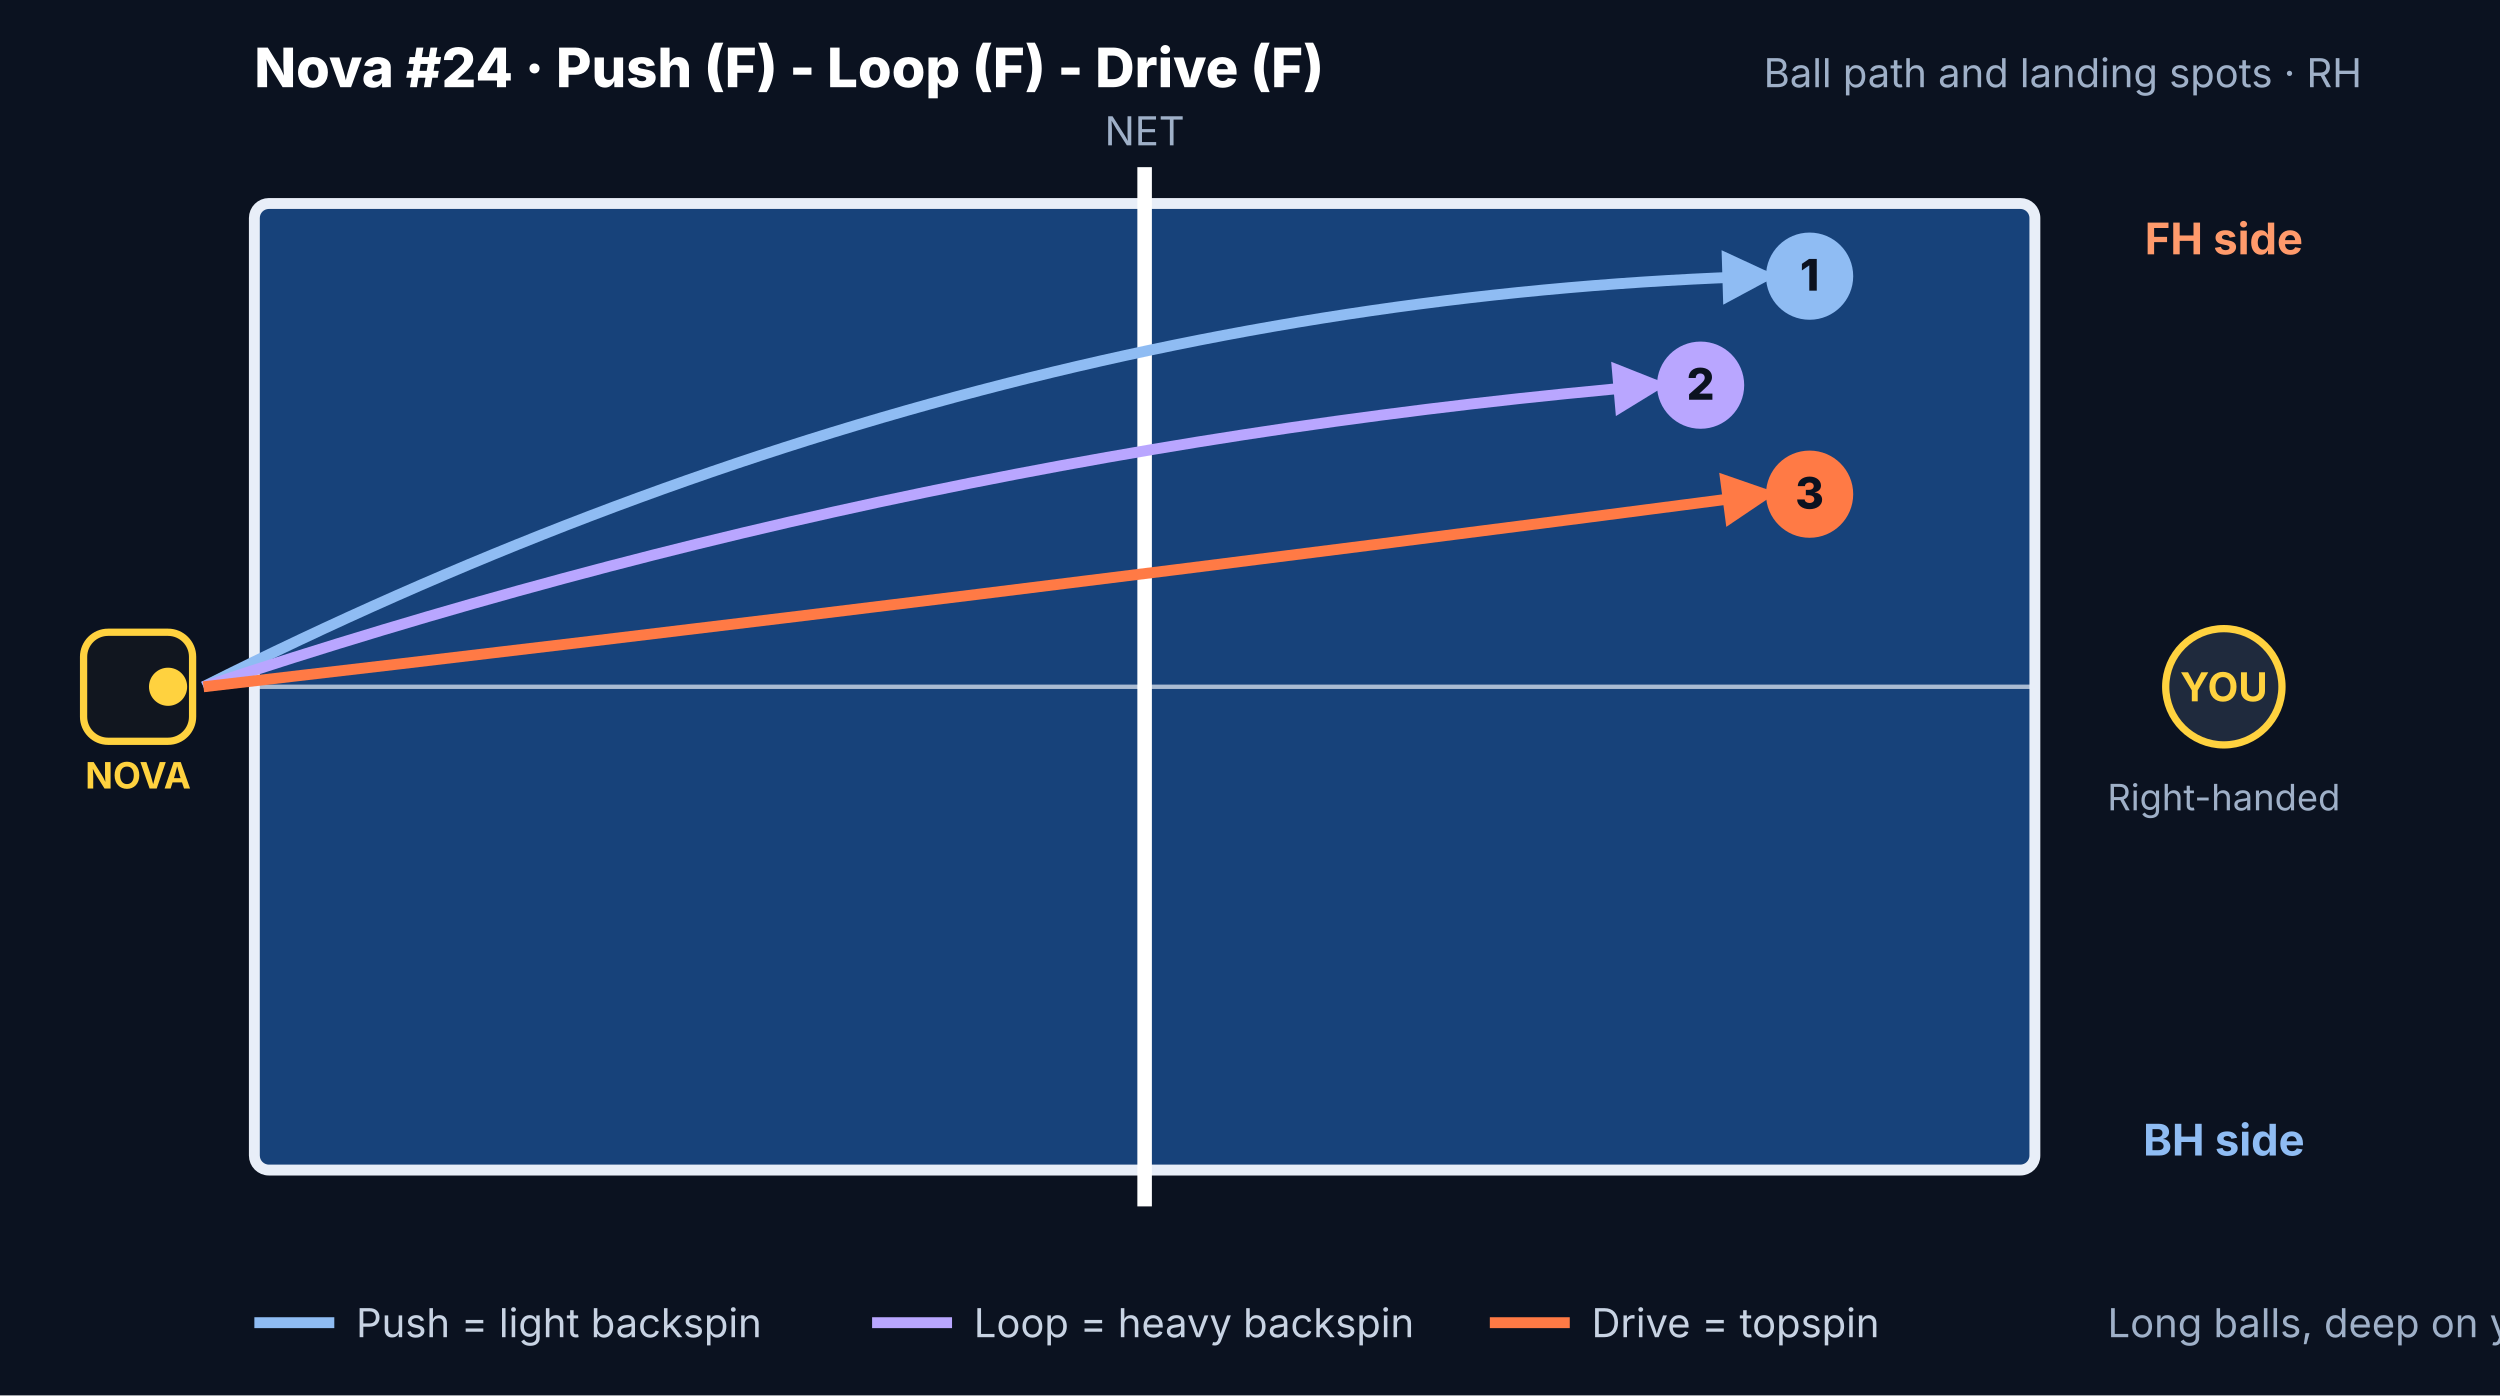
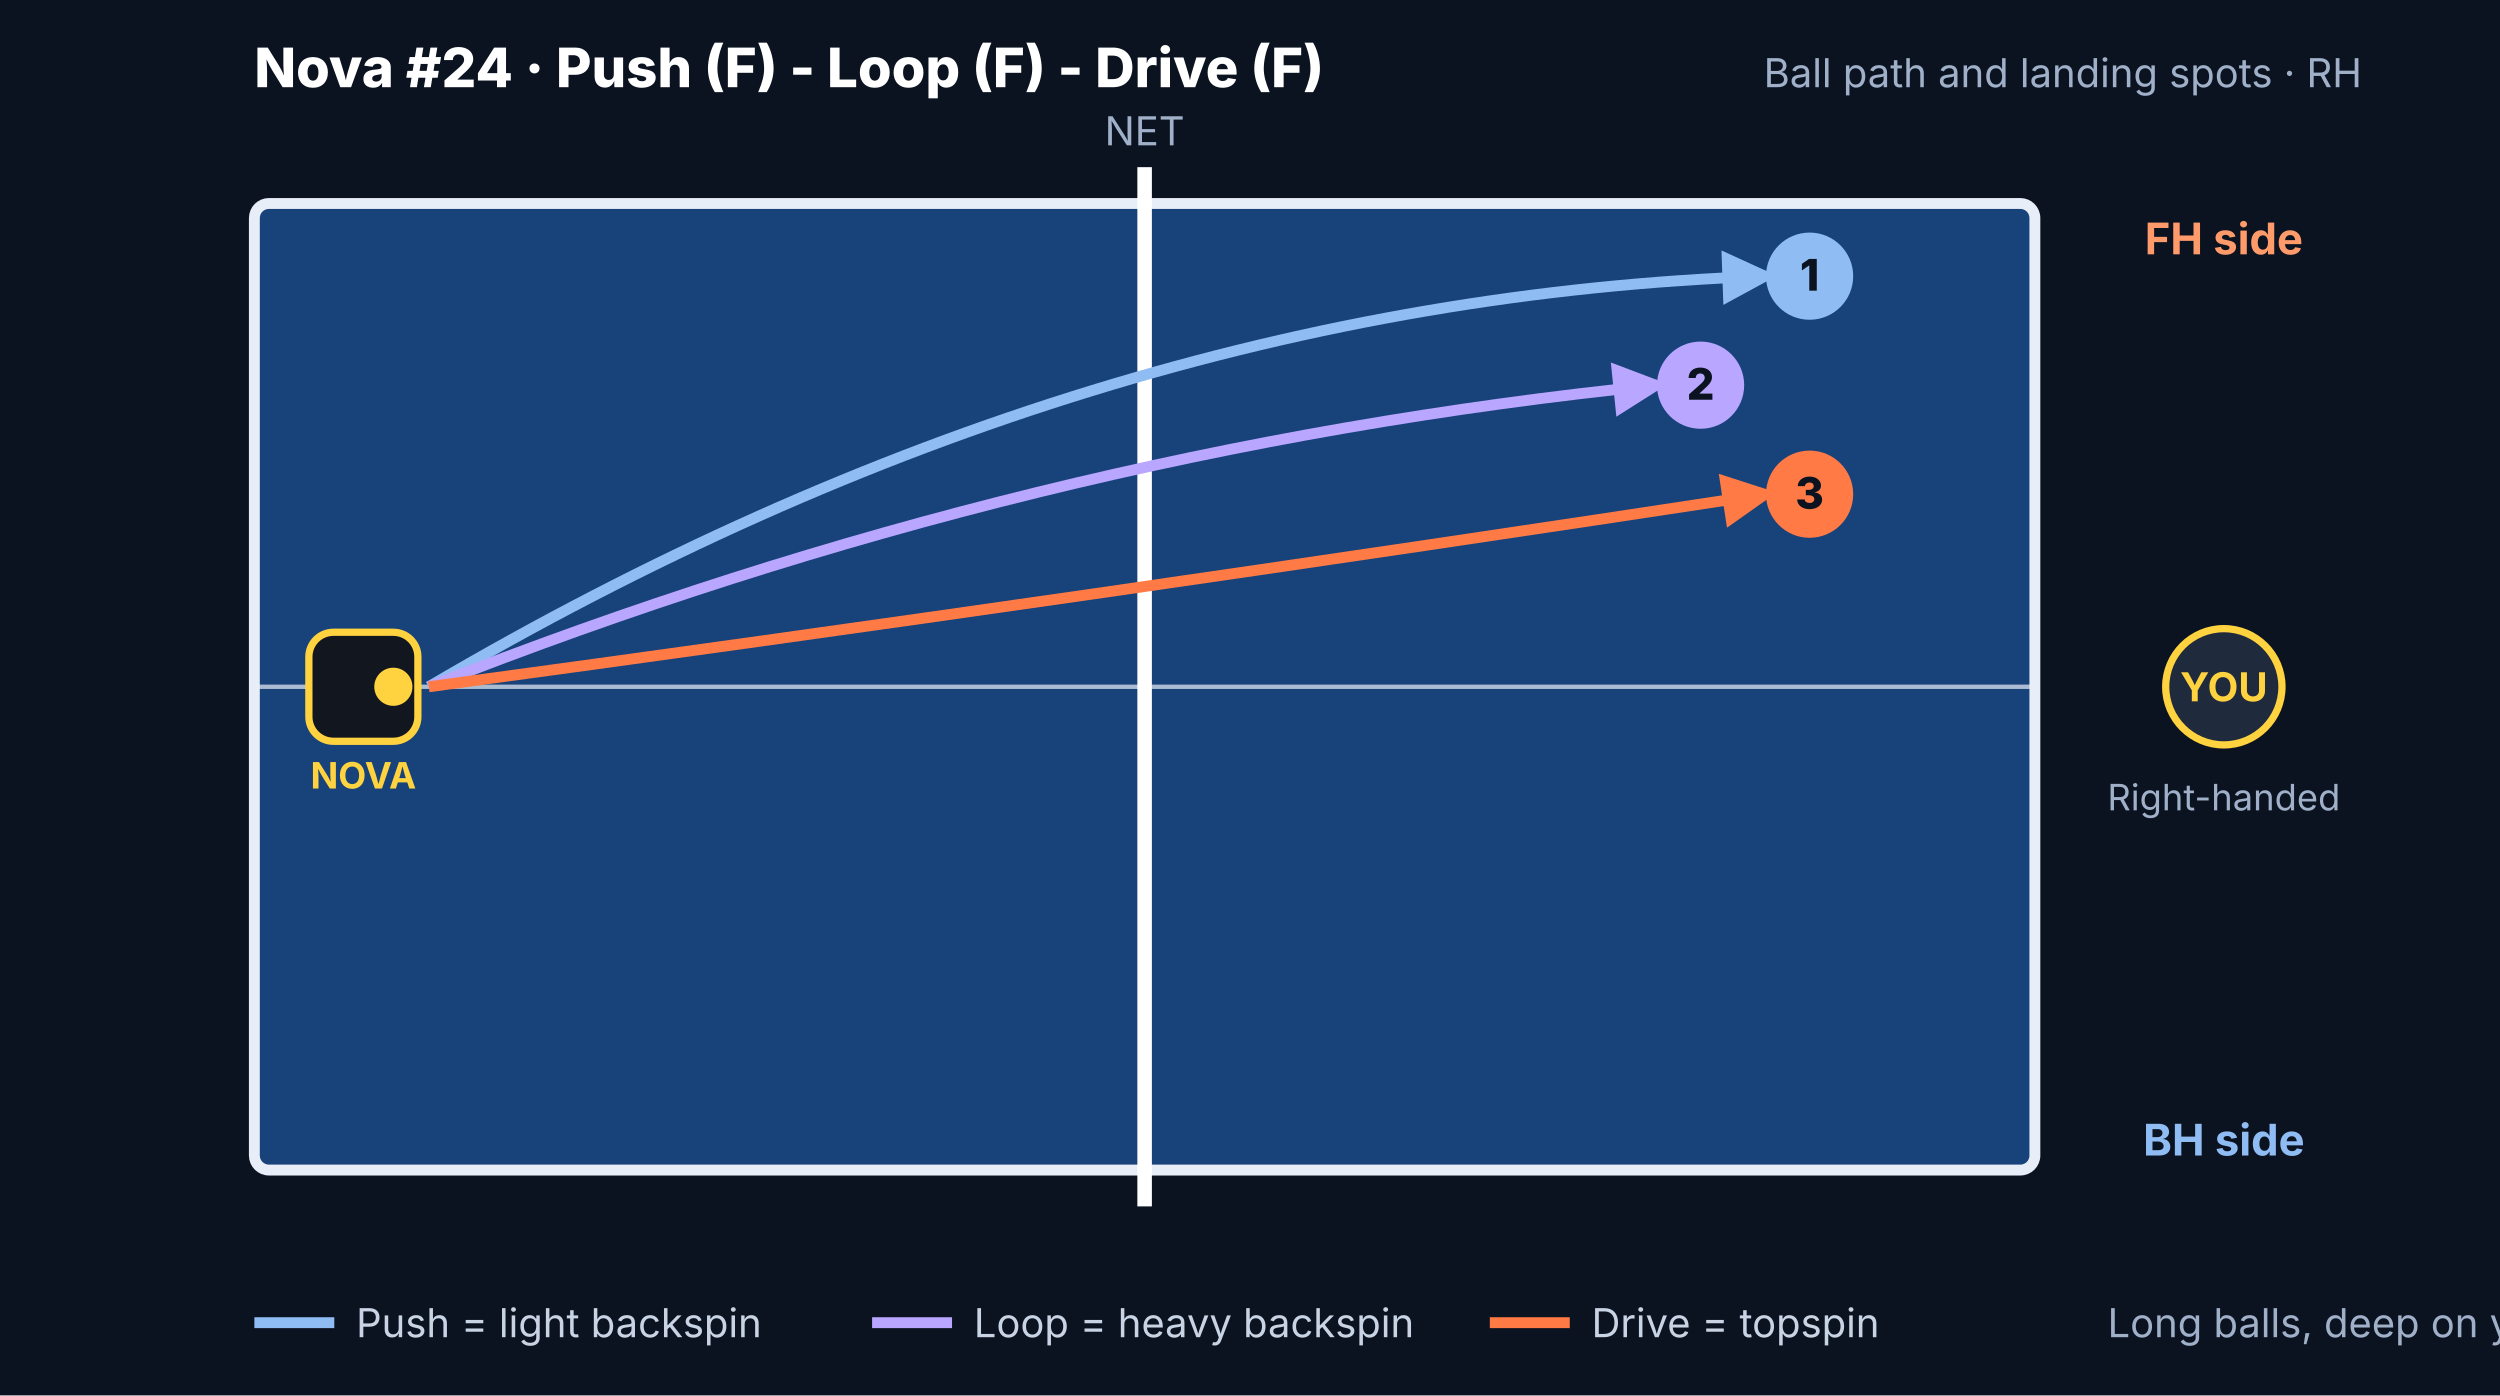
<svg xmlns="http://www.w3.org/2000/svg" viewBox="0 0 688 384" width="1376" height="768">
  <defs>
    <marker id="ah" viewBox="0 0 10 10" refX="8" refY="5" markerWidth="5" markerHeight="5" orient="auto-start-reverse">
      <path d="M0 0L10 5L0 10z" fill="context-stroke" />
    </marker>
    <radialGradient id="glow">
      <stop offset="0" stop-color="#ffd23f" stop-opacity=".55" />
      <stop offset="1" stop-color="#ffd23f" stop-opacity="0" />
    </radialGradient>
  </defs>
  <rect width="688" height="384" fill="#0b1220" />
  <text x="70" y="24" font-family="Inter, Arial, sans-serif" font-size="15" font-weight="800" fill="#ffffff">Nova #24 · Push (F) - Loop (F) - Drive (F)</text>
  <text x="650" y="24" text-anchor="end" font-family="Inter, Arial, sans-serif" font-size="11" fill="#9fb0c8">Ball path and landing spots · RH</text>
  <rect x="70" y="56" width="490" height="266" rx="4" fill="#17427a" stroke="#e8eef8" stroke-width="3" />
  <line x1="70" y1="189" x2="560" y2="189" stroke="#e8eef8" stroke-width="1.2" opacity=".7" />
  <line x1="315" y1="46" x2="315" y2="332" stroke="#ffffff" stroke-width="4" />
  <text x="315" y="40" text-anchor="middle" font-family="Inter, Arial, sans-serif" font-size="11" fill="#9fb0c8">NET</text>
  <circle cx="612" cy="189" r="16" fill="#1f2a3d" stroke="#ffd23f" stroke-width="2" />
  <text x="612" y="193" text-anchor="middle" font-family="Inter, Arial, sans-serif" font-size="11" font-weight="700" fill="#ffd23f">YOU</text>
  <text x="612" y="223" text-anchor="middle" font-family="Inter, Arial, sans-serif" font-size="10" fill="#9fb0c8">Right-handed</text>
  <text x="612" y="70" text-anchor="middle" font-family="Inter, Arial, sans-serif" font-size="12" font-weight="700" fill="#ff9a6b">FH side</text>
  <text x="612" y="318" text-anchor="middle" font-family="Inter, Arial, sans-serif" font-size="12" font-weight="700" fill="#8fbcf3">BH side</text>
-   <rect x="23" y="174" width="30" height="30" rx="6.75" fill="#11161f" stroke="#ffd23f" stroke-width="2" />
-   <circle cx="46.25" cy="189" r="5.25" fill="#ffd23f" />
-   <text x="38" y="217" text-anchor="middle" font-family="Inter, Arial, sans-serif" font-size="10" font-weight="700" fill="#ffd23f">NOVA</text>
-   <path d="M56 189 Q 268 82.5 486 76" fill="none" stroke="#8fbcf3" stroke-width="3" marker-end="url(#ah)" />
+   <rect x="85" y="174" width="30" height="30" rx="6.75" fill="#11161f" stroke="#ffd23f" stroke-width="2" />
+   <circle cx="108.25" cy="189" r="5.25" fill="#ffd23f" />
+   <text x="100" y="217" text-anchor="middle" font-family="Inter, Arial, sans-serif" font-size="10" font-weight="700" fill="#ffd23f">NOVA</text>
+   <path d="M118 189 Q 299 82.5 486 76" fill="none" stroke="#8fbcf3" stroke-width="3" marker-end="url(#ah)" />
  <circle cx="498" cy="76" r="12" fill="#8fbcf3" />
  <text x="498" y="80" text-anchor="middle" font-family="Inter, Arial, sans-serif" font-size="12" font-weight="800" fill="#0b1220">1</text>
-   <path d="M56 189 Q 253 123.5 456 106" fill="none" stroke="#b9a6ff" stroke-width="3" marker-end="url(#ah)" />
+   <path d="M118 189 Q 284 123.5 456 106" fill="none" stroke="#b9a6ff" stroke-width="3" marker-end="url(#ah)" />
  <circle cx="468" cy="106" r="12" fill="#b9a6ff" />
  <text x="468" y="110" text-anchor="middle" font-family="Inter, Arial, sans-serif" font-size="12" font-weight="800" fill="#0b1220">2</text>
-   <path d="M56 189 Q 268 164.5 486 136" fill="none" stroke="#ff7a45" stroke-width="3" marker-end="url(#ah)" />
+   <path d="M118 189 Q 299 164.5 486 136" fill="none" stroke="#ff7a45" stroke-width="3" marker-end="url(#ah)" />
  <circle cx="498" cy="136" r="12" fill="#ff7a45" />
  <text x="498" y="140" text-anchor="middle" font-family="Inter, Arial, sans-serif" font-size="12" font-weight="800" fill="#0b1220">3</text>
  <line x1="70" y1="364" x2="92" y2="364" stroke="#8fbcf3" stroke-width="3" />
  <text x="98" y="368" font-family="Inter, Arial, sans-serif" font-size="11" fill="#c8d3e3">Push = light backspin</text>
  <line x1="240" y1="364" x2="262" y2="364" stroke="#b9a6ff" stroke-width="3" />
  <text x="268" y="368" font-family="Inter, Arial, sans-serif" font-size="11" fill="#c8d3e3">Loop = heavy backspin</text>
  <line x1="410" y1="364" x2="432" y2="364" stroke="#ff7a45" stroke-width="3" />
  <text x="438" y="368" font-family="Inter, Arial, sans-serif" font-size="11" fill="#c8d3e3">Drive = topspin</text>
  <text x="580" y="368" font-family="Inter, Arial, sans-serif" font-size="11" fill="#9fb0c8">Long balls, deep on your half</text>
</svg>
